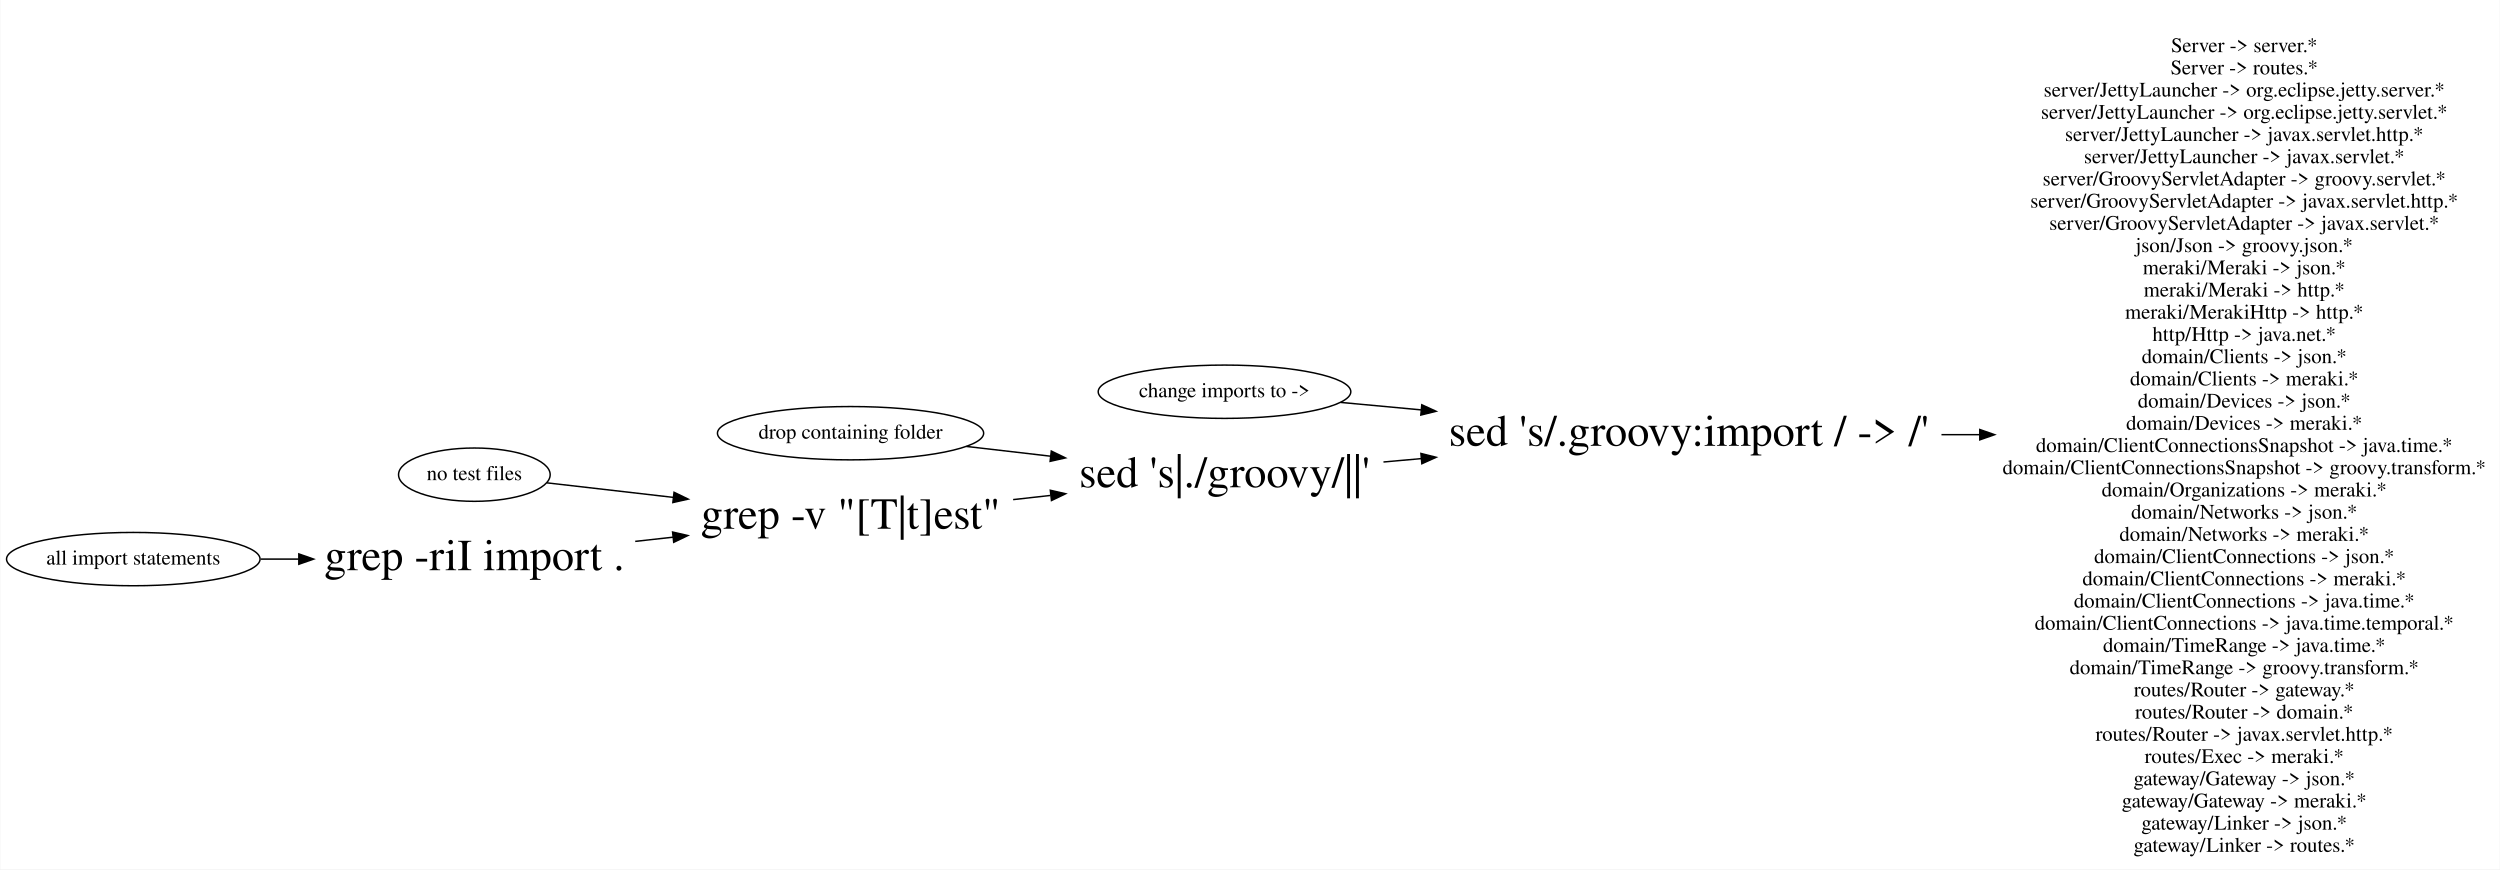
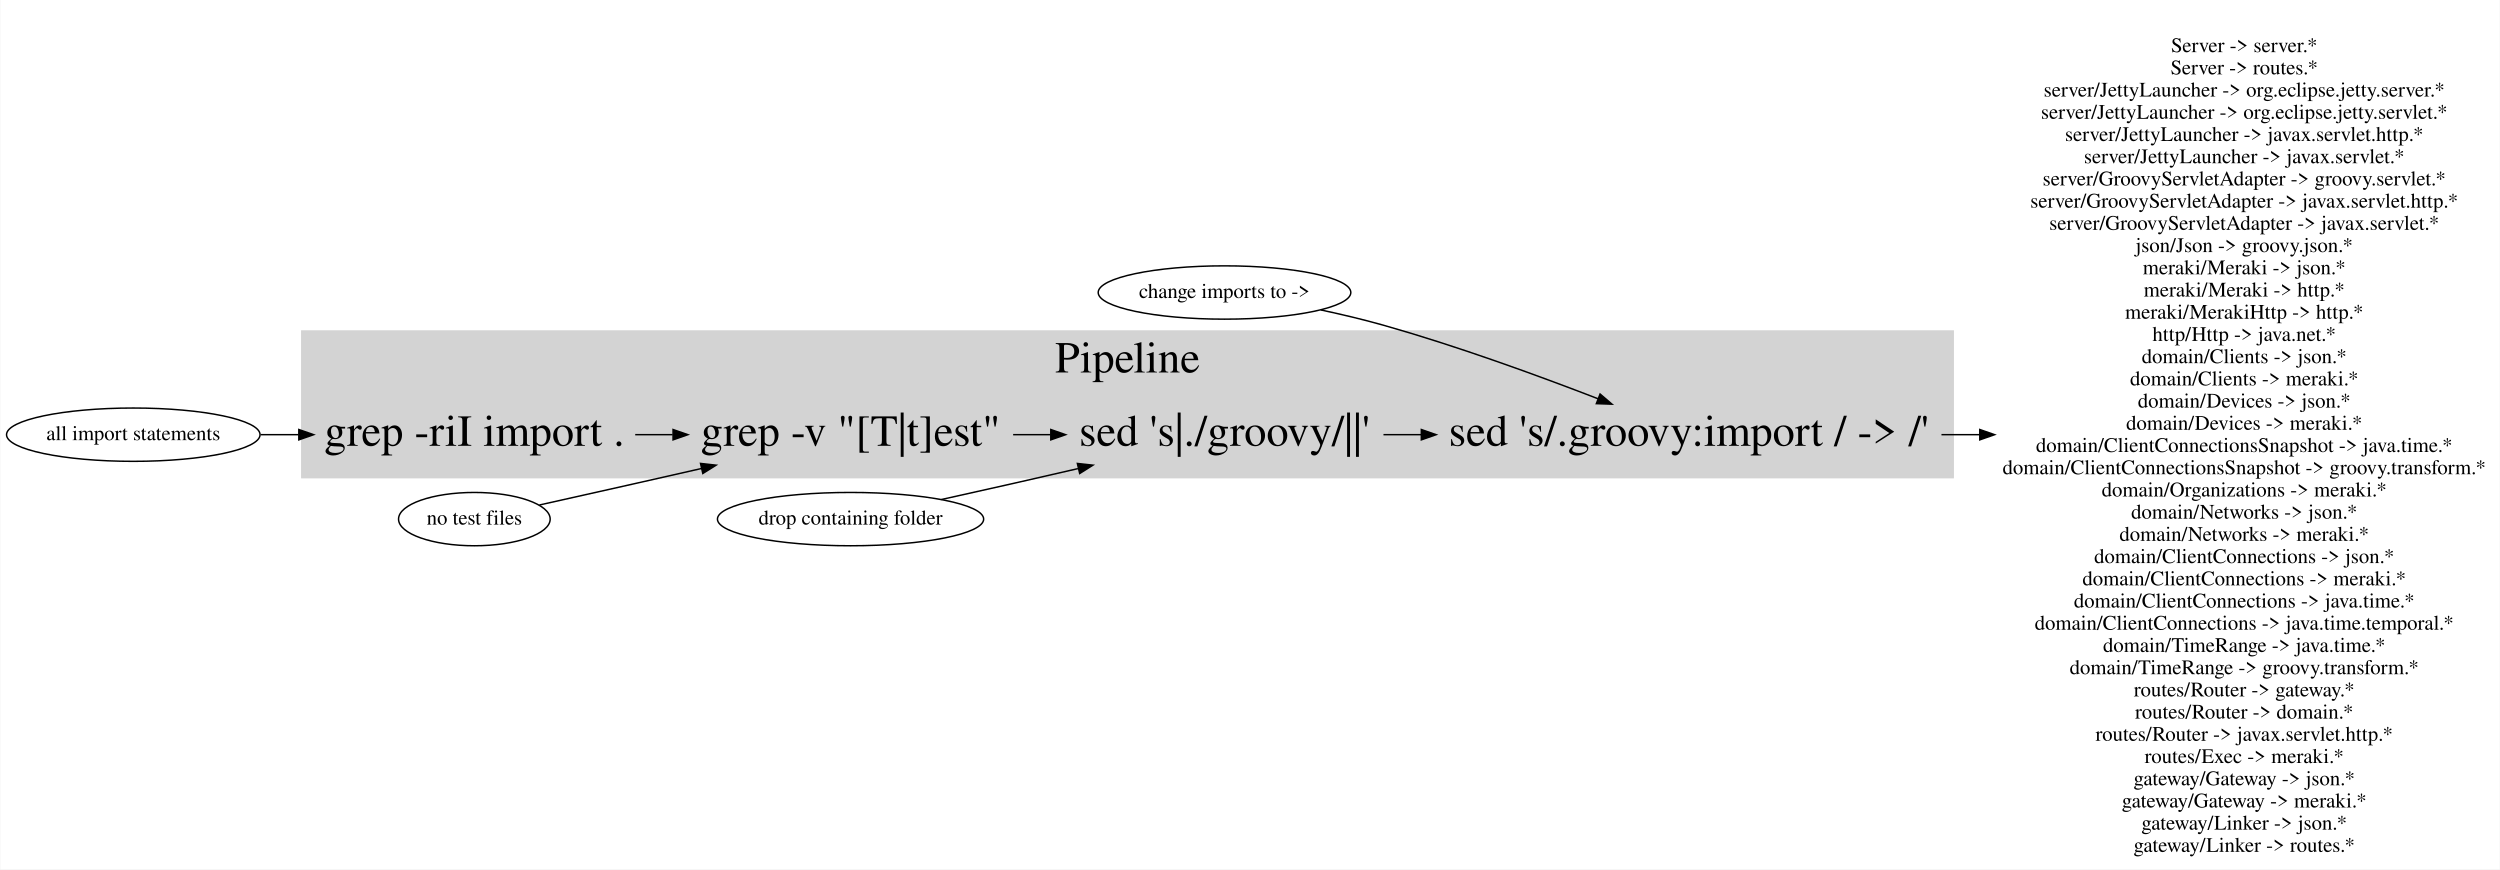
<svg xmlns="http://www.w3.org/2000/svg" xmlns:xlink="http://www.w3.org/1999/xlink" width="1688pt" height="587pt" viewBox="0.00 0.00 1687.58 587.00">
  <g id="graph0" class="graph" transform="scale(1 1) rotate(0) translate(4 583)">
    <polygon fill="white" stroke="transparent" points="-4,4 -4,-583 1683.58,-583 1683.58,4 -4,4" />
+     <g id="clust1" class="cluster">
+       <polygon fill="lightgray" stroke="lightgray" points="199.58,-260.5 199.58,-359.5 1314.58,-359.5 1314.58,-260.5 199.58,-260.5" />
+       <text text-anchor="middle" x="757.08" y="-331.5" font-family="Times,serif" font-size="30.00">Pipeline</text>
+     </g>
    <g id="node1" class="node">
      <g id="a_node1">
        <a xlink:href="https://explainshell.com/explain?cmd=grep+-riI+import+." xlink:title="grep -riI import .">
-           <text text-anchor="middle" x="316.08" y="-198" font-family="Times,serif" font-size="30.00">grep -riI import .</text>
+           <text text-anchor="middle" x="316.08" y="-282" font-family="Times,serif" font-size="30.00">grep -riI import .</text>
        </a>
      </g>
    </g>
    <g id="node2" class="node">
-       <text text-anchor="middle" x="570.08" y="-226" font-family="Times,serif" font-size="30.00">grep -v "[T|t]est"</text>
+       <text text-anchor="middle" x="570.08" y="-282" font-family="Times,serif" font-size="30.00">grep -v "[T|t]est"</text>
    </g>
    <g id="edge1" class="edge">
-       <path fill="none" stroke="black" d="M424.69,-217.46C433.15,-218.4 441.72,-219.35 450.25,-220.3" />
-       <polygon fill="black" stroke="black" points="449.91,-223.78 460.24,-221.41 450.68,-216.82 449.91,-223.78" />
+       <path fill="none" stroke="black" d="M424.69,-289.5C433.06,-289.5 441.54,-289.5 449.97,-289.5" />
+       <polygon fill="black" stroke="black" points="450.24,-293 460.24,-289.5 450.24,-286 450.24,-293" />
    </g>
    <g id="node3" class="node">
      <g id="a_node3">
        <a xlink:href="https://explainshell.com/explain?cmd=sed+%27s%7C.%2Fgroovy%2F%7C%7C%27" xlink:title="sed 's|./groovy/||'">
-           <text text-anchor="middle" x="822.58" y="-254" font-family="Times,serif" font-size="30.00">sed 's|./groovy/||'</text>
+           <text text-anchor="middle" x="822.58" y="-282" font-family="Times,serif" font-size="30.00">sed 's|./groovy/||'</text>
        </a>
      </g>
    </g>
    <g id="edge2" class="edge">
-       <path fill="none" stroke="black" d="M679.86,-245.66C688.22,-246.59 696.67,-247.54 705.07,-248.48" />
-       <polygon fill="black" stroke="black" points="704.96,-251.99 715.29,-249.62 705.74,-245.03 704.96,-251.99" />
+       <path fill="none" stroke="black" d="M679.86,-289.5C688.22,-289.5 696.67,-289.5 705.07,-289.5" />
+       <polygon fill="black" stroke="black" points="705.29,-293 715.29,-289.5 705.29,-286 705.29,-293" />
    </g>
    <g id="node4" class="node">
      <text text-anchor="middle" x="1136.08" y="-282" font-family="Times,serif" font-size="30.00">sed 's/.groovy:import / -&gt; /'</text>
    </g>
    <g id="edge3" class="edge">
-       <path fill="none" stroke="black" d="M929.91,-271.06C938.21,-271.8 946.72,-272.57 955.32,-273.34" />
-       <polygon fill="black" stroke="black" points="955.19,-276.84 965.47,-274.25 955.82,-269.87 955.19,-276.84" />
+       <path fill="none" stroke="black" d="M929.91,-289.5C938.21,-289.5 946.72,-289.5 955.32,-289.5" />
+       <polygon fill="black" stroke="black" points="955.47,-293 965.47,-289.5 955.47,-286 955.47,-293" />
    </g>
    <g id="node9" class="node">
      <text text-anchor="middle" x="1511.08" y="-547.8" font-family="Times,serif" font-size="14.00">Server -&gt; server.*</text>
      <text text-anchor="middle" x="1511.08" y="-532.8" font-family="Times,serif" font-size="14.00">Server -&gt; routes.*</text>
      <text text-anchor="middle" x="1511.08" y="-517.8" font-family="Times,serif" font-size="14.00">server/JettyLauncher -&gt; org.eclipse.jetty.server.*</text>
      <text text-anchor="middle" x="1511.08" y="-502.8" font-family="Times,serif" font-size="14.00">server/JettyLauncher -&gt; org.eclipse.jetty.servlet.*</text>
      <text text-anchor="middle" x="1511.08" y="-487.8" font-family="Times,serif" font-size="14.00">server/JettyLauncher -&gt; javax.servlet.http.*</text>
      <text text-anchor="middle" x="1511.08" y="-472.8" font-family="Times,serif" font-size="14.00">server/JettyLauncher -&gt; javax.servlet.*</text>
      <text text-anchor="middle" x="1511.08" y="-457.8" font-family="Times,serif" font-size="14.00">server/GroovyServletAdapter -&gt; groovy.servlet.*</text>
      <text text-anchor="middle" x="1511.08" y="-442.8" font-family="Times,serif" font-size="14.00">server/GroovyServletAdapter -&gt; javax.servlet.http.*</text>
      <text text-anchor="middle" x="1511.08" y="-427.8" font-family="Times,serif" font-size="14.00">server/GroovyServletAdapter -&gt; javax.servlet.*</text>
      <text text-anchor="middle" x="1511.08" y="-412.8" font-family="Times,serif" font-size="14.00">json/Json -&gt; groovy.json.*</text>
      <text text-anchor="middle" x="1511.08" y="-397.8" font-family="Times,serif" font-size="14.00">meraki/Meraki -&gt; json.*</text>
      <text text-anchor="middle" x="1511.08" y="-382.8" font-family="Times,serif" font-size="14.00">meraki/Meraki -&gt; http.*</text>
      <text text-anchor="middle" x="1511.08" y="-367.8" font-family="Times,serif" font-size="14.00">meraki/MerakiHttp -&gt; http.*</text>
      <text text-anchor="middle" x="1511.08" y="-352.8" font-family="Times,serif" font-size="14.00">http/Http -&gt; java.net.*</text>
      <text text-anchor="middle" x="1511.08" y="-337.8" font-family="Times,serif" font-size="14.00">domain/Clients -&gt; json.*</text>
      <text text-anchor="middle" x="1511.08" y="-322.8" font-family="Times,serif" font-size="14.00">domain/Clients -&gt; meraki.*</text>
      <text text-anchor="middle" x="1511.08" y="-307.8" font-family="Times,serif" font-size="14.00">domain/Devices -&gt; json.*</text>
      <text text-anchor="middle" x="1511.08" y="-292.8" font-family="Times,serif" font-size="14.00">domain/Devices -&gt; meraki.*</text>
      <text text-anchor="middle" x="1511.08" y="-277.8" font-family="Times,serif" font-size="14.00">domain/ClientConnectionsSnapshot -&gt; java.time.*</text>
      <text text-anchor="middle" x="1511.08" y="-262.8" font-family="Times,serif" font-size="14.00">domain/ClientConnectionsSnapshot -&gt; groovy.transform.*</text>
      <text text-anchor="middle" x="1511.08" y="-247.8" font-family="Times,serif" font-size="14.00">domain/Organizations -&gt; meraki.*</text>
      <text text-anchor="middle" x="1511.08" y="-232.8" font-family="Times,serif" font-size="14.00">domain/Networks -&gt; json.*</text>
      <text text-anchor="middle" x="1511.08" y="-217.8" font-family="Times,serif" font-size="14.00">domain/Networks -&gt; meraki.*</text>
      <text text-anchor="middle" x="1511.08" y="-202.8" font-family="Times,serif" font-size="14.00">domain/ClientConnections -&gt; json.*</text>
      <text text-anchor="middle" x="1511.08" y="-187.8" font-family="Times,serif" font-size="14.00">domain/ClientConnections -&gt; meraki.*</text>
      <text text-anchor="middle" x="1511.08" y="-172.8" font-family="Times,serif" font-size="14.00">domain/ClientConnections -&gt; java.time.*</text>
      <text text-anchor="middle" x="1511.08" y="-157.8" font-family="Times,serif" font-size="14.00">domain/ClientConnections -&gt; java.time.temporal.*</text>
      <text text-anchor="middle" x="1511.08" y="-142.8" font-family="Times,serif" font-size="14.00">domain/TimeRange -&gt; java.time.*</text>
      <text text-anchor="middle" x="1511.08" y="-127.8" font-family="Times,serif" font-size="14.00">domain/TimeRange -&gt; groovy.transform.*</text>
      <text text-anchor="middle" x="1511.08" y="-112.8" font-family="Times,serif" font-size="14.00">routes/Router -&gt; gateway.*</text>
      <text text-anchor="middle" x="1511.08" y="-97.8" font-family="Times,serif" font-size="14.00">routes/Router -&gt; domain.*</text>
      <text text-anchor="middle" x="1511.08" y="-82.8" font-family="Times,serif" font-size="14.00">routes/Router -&gt; javax.servlet.http.*</text>
      <text text-anchor="middle" x="1511.08" y="-67.8" font-family="Times,serif" font-size="14.00">routes/Exec -&gt; meraki.*</text>
      <text text-anchor="middle" x="1511.08" y="-52.8" font-family="Times,serif" font-size="14.00">gateway/Gateway -&gt; json.*</text>
      <text text-anchor="middle" x="1511.08" y="-37.8" font-family="Times,serif" font-size="14.00">gateway/Gateway -&gt; meraki.*</text>
      <text text-anchor="middle" x="1511.08" y="-22.8" font-family="Times,serif" font-size="14.00">gateway/Linker -&gt; json.*</text>
      <text text-anchor="middle" x="1511.08" y="-7.8" font-family="Times,serif" font-size="14.00">gateway/Linker -&gt; routes.*</text>
    </g>
    <g id="edge8" class="edge">
      <path fill="none" stroke="black" d="M1306.67,-289.5C1315.24,-289.5 1323.87,-289.5 1332.47,-289.5" />
      <polygon fill="black" stroke="black" points="1332.54,-293 1342.54,-289.5 1332.54,-286 1332.54,-293" />
    </g>
    <g id="node5" class="node">
-       <ellipse fill="none" stroke="black" cx="85.79" cy="-205.5" rx="85.59" ry="18" />
-       <text text-anchor="middle" x="85.79" y="-201.8" font-family="Times,serif" font-size="14.00">all import statements</text>
+       <ellipse fill="none" stroke="black" cx="85.79" cy="-289.5" rx="85.59" ry="18" />
+       <text text-anchor="middle" x="85.79" y="-285.8" font-family="Times,serif" font-size="14.00">all import statements</text>
    </g>
    <g id="edge4" class="edge">
-       <path fill="none" stroke="black" d="M171.8,-205.5C180.18,-205.5 188.79,-205.5 197.42,-205.5" />
-       <polygon fill="black" stroke="black" points="197.56,-209 207.56,-205.5 197.56,-202 197.56,-209" />
+       <path fill="none" stroke="black" d="M171.8,-289.5C180.18,-289.5 188.79,-289.5 197.42,-289.5" />
+       <polygon fill="black" stroke="black" points="197.56,-293 207.56,-289.5 197.56,-286 197.56,-293" />
    </g>
    <g id="node6" class="node">
-       <ellipse fill="none" stroke="black" cx="316.08" cy="-262.5" rx="51.19" ry="18" />
-       <text text-anchor="middle" x="316.08" y="-258.8" font-family="Times,serif" font-size="14.00">no test files</text>
+       <ellipse fill="none" stroke="black" cx="316.08" cy="-232.5" rx="51.19" ry="18" />
+       <text text-anchor="middle" x="316.08" y="-228.8" font-family="Times,serif" font-size="14.00">no test files</text>
    </g>
    <g id="edge5" class="edge">
-       <path fill="none" stroke="black" d="M365.08,-256.98C389.39,-254.18 420.09,-250.65 450.24,-247.18" />
-       <polygon fill="black" stroke="black" points="450.9,-250.62 460.44,-246 450.1,-243.67 450.9,-250.62" />
+       <path fill="none" stroke="black" d="M359.99,-242.03C379.68,-246.41 403.32,-251.7 424.58,-256.5 439.1,-259.78 454.43,-263.26 469.47,-266.68" />
+       <polygon fill="black" stroke="black" points="468.77,-270.11 479.3,-268.92 470.33,-263.29 468.77,-270.11" />
    </g>
    <g id="node7" class="node">
-       <ellipse fill="none" stroke="black" cx="570.08" cy="-290.5" rx="89.88" ry="18" />
-       <text text-anchor="middle" x="570.08" y="-286.8" font-family="Times,serif" font-size="14.00">drop containing folder</text>
+       <ellipse fill="none" stroke="black" cx="570.08" cy="-232.5" rx="89.88" ry="18" />
+       <text text-anchor="middle" x="570.08" y="-228.8" font-family="Times,serif" font-size="14.00">drop containing folder</text>
    </g>
    <g id="edge6" class="edge">
-       <path fill="none" stroke="black" d="M648.29,-281.56C666.28,-279.48 685.84,-277.22 705.11,-274.98" />
-       <polygon fill="black" stroke="black" points="705.63,-278.45 715.16,-273.82 704.82,-271.49 705.63,-278.45" />
+       <path fill="none" stroke="black" d="M631.37,-245.72C647.07,-249.19 663.97,-252.96 679.58,-256.5 693.82,-259.73 708.86,-263.18 723.6,-266.59" />
+       <polygon fill="black" stroke="black" points="723.22,-270.09 733.75,-268.93 724.8,-263.27 723.22,-270.09" />
    </g>
    <g id="node8" class="node">
-       <ellipse fill="none" stroke="black" cx="822.58" cy="-318.5" rx="85.29" ry="18" />
-       <text text-anchor="middle" x="822.58" y="-314.8" font-family="Times,serif" font-size="14.00">change imports to -&gt;</text>
+       <ellipse fill="none" stroke="black" cx="822.58" cy="-385.5" rx="85.29" ry="18" />
+       <text text-anchor="middle" x="822.58" y="-381.8" font-family="Times,serif" font-size="14.00">change imports to -&gt;</text>
    </g>
    <g id="edge7" class="edge">
-       <path fill="none" stroke="black" d="M900.99,-311.29C917.86,-309.72 936.4,-308 955.43,-306.23" />
-       <polygon fill="black" stroke="black" points="955.78,-309.71 965.41,-305.3 955.13,-302.74 955.78,-309.71" />
+       <path fill="none" stroke="black" d="M887.56,-373.74C901.5,-370.76 916.11,-367.3 929.58,-363.5 979.25,-349.48 1034.18,-329.45 1074.75,-313.77" />
+       <polygon fill="black" stroke="black" points="1076.17,-316.97 1084.22,-310.09 1073.63,-310.45 1076.17,-316.97" />
    </g>
  </g>
</svg>
